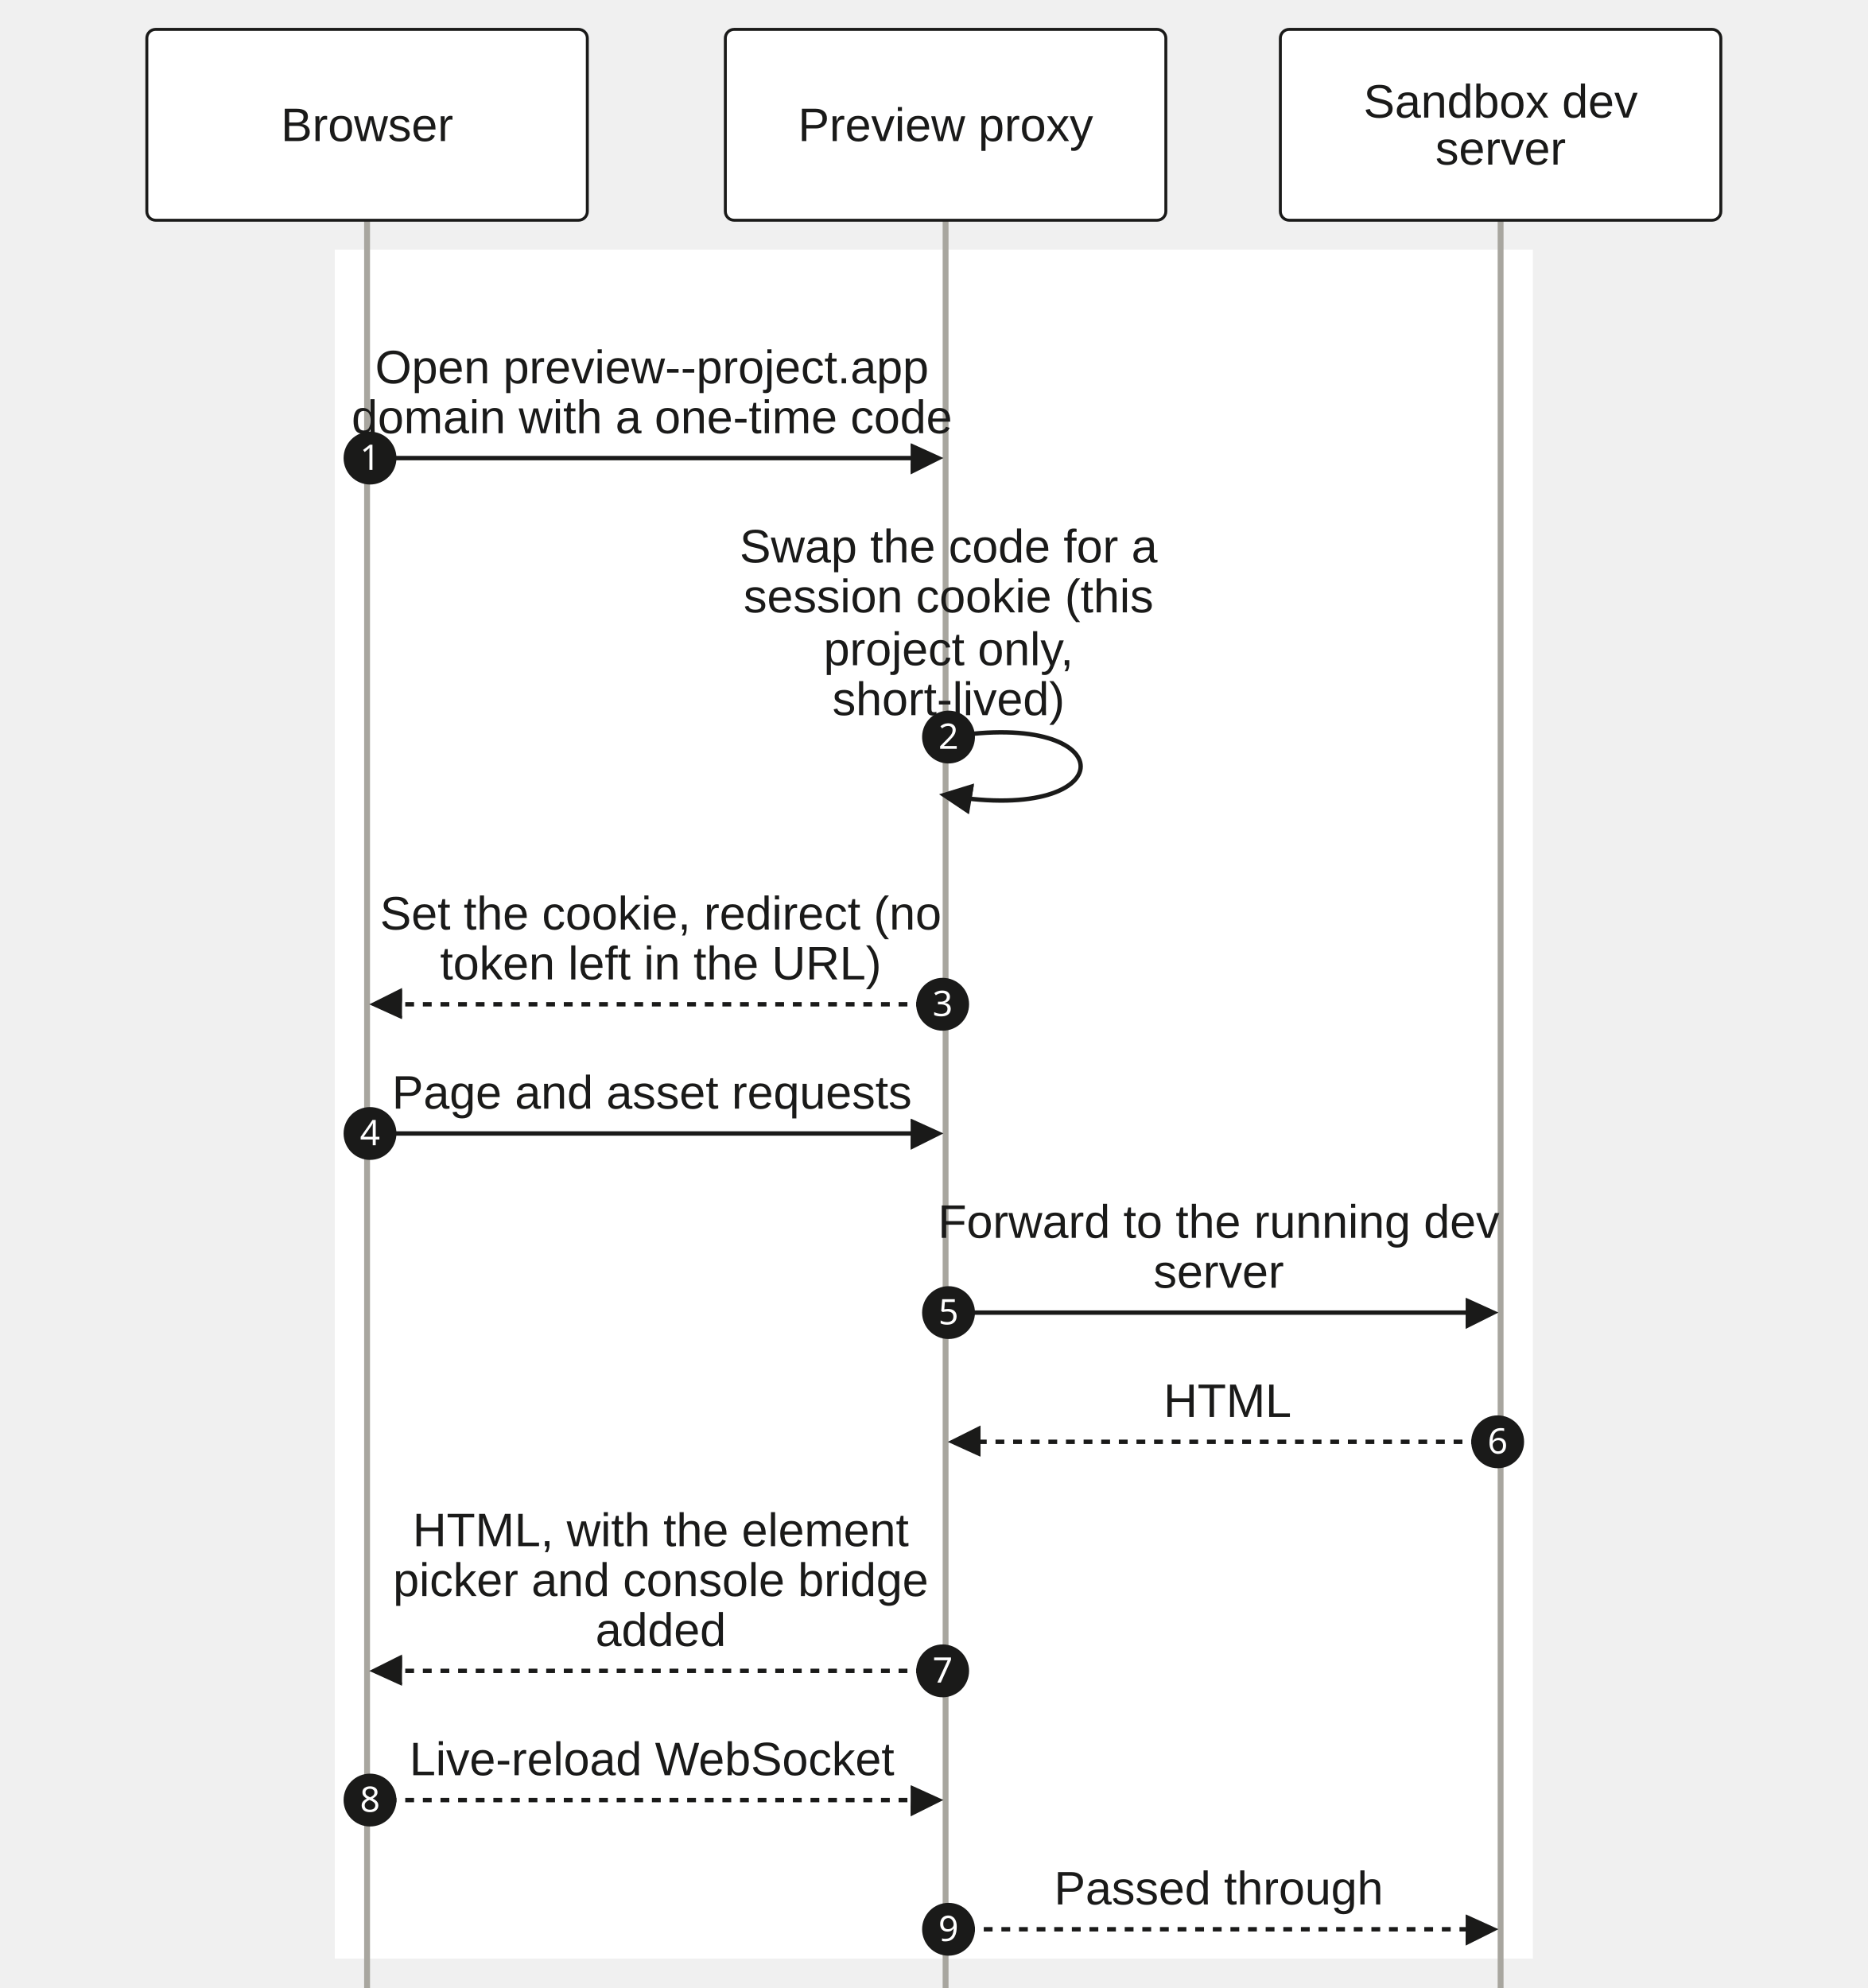
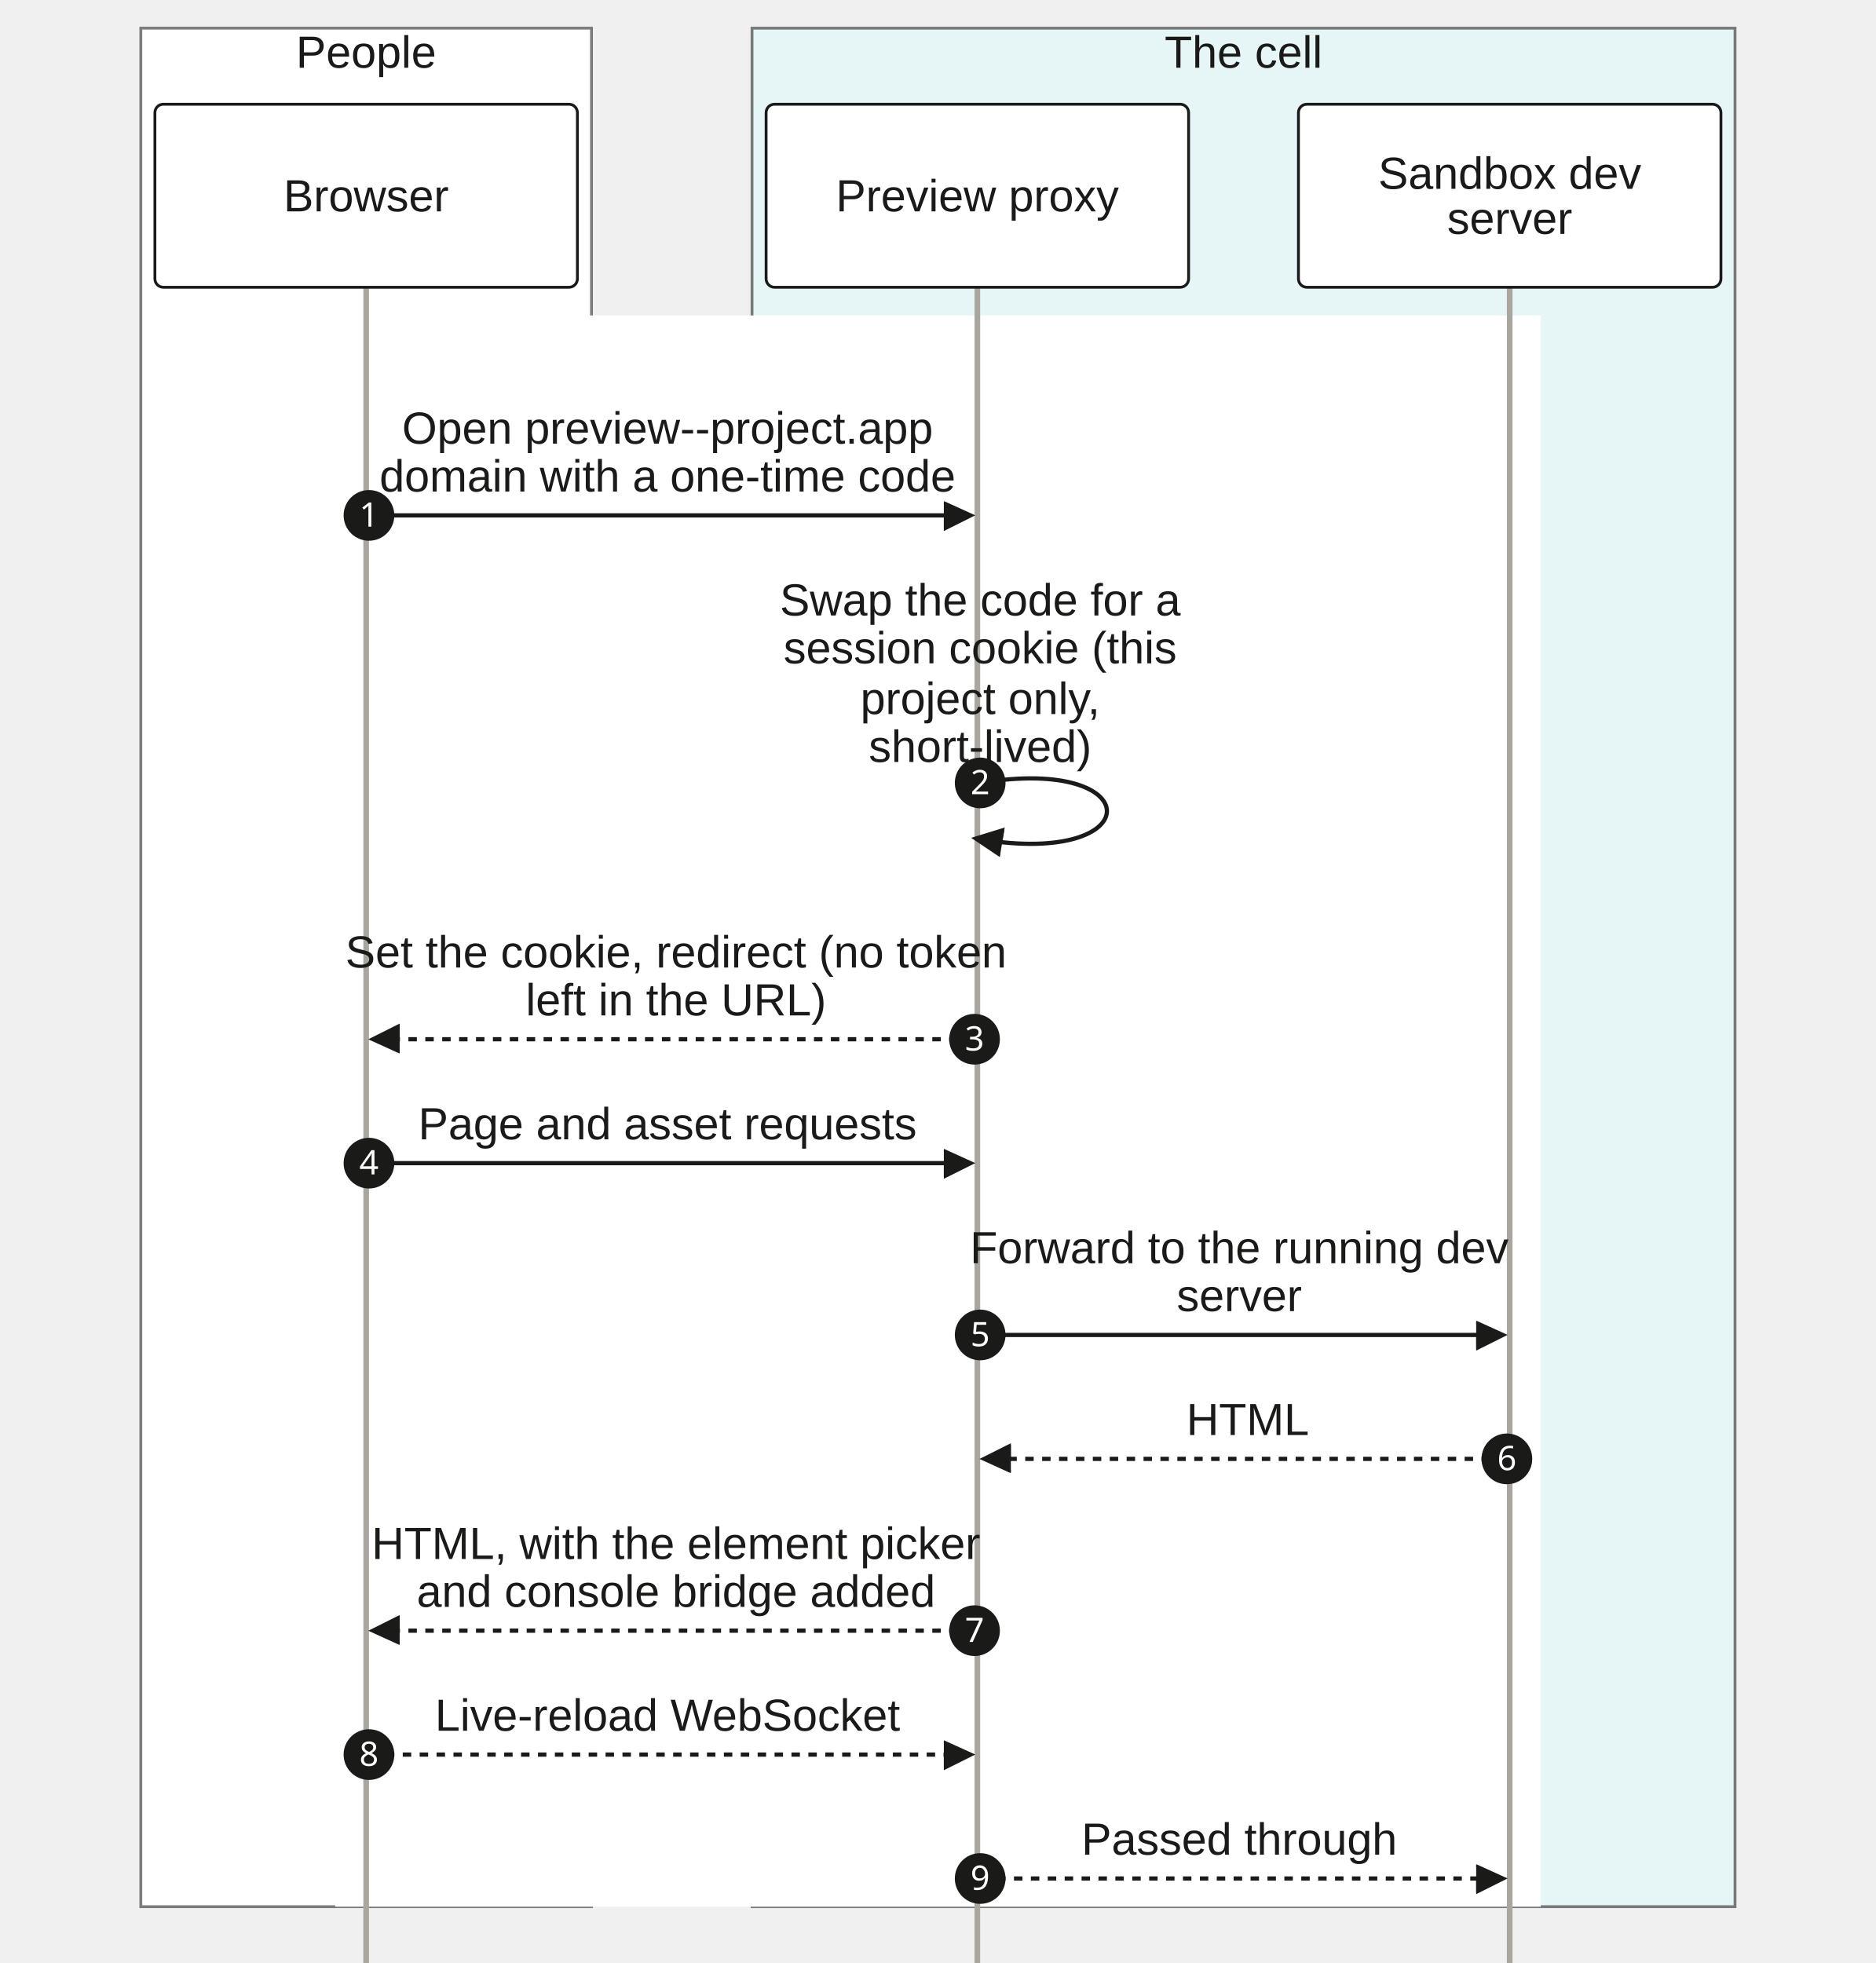
- <svg xmlns="http://www.w3.org/2000/svg" aria-roledescription="sequence" role="graphics-document document" viewBox="-50 -10 636 677" style="max-width: 636px;" width="100%" id="dA4previewpath">
-   <rect class="rect" height="582" width="408" fill="rgb(255, 255, 255)" y="75" x="64" />
+ <svg xmlns="http://www.w3.org/2000/svg" aria-roledescription="sequence" role="graphics-document document" viewBox="-50 -10 666 697" style="max-width: 666px;" width="100%" id="dA4previewpath">
  <g>
-     <line name="SB" stroke="#999" stroke-width="0.5px" class="actor-line 200" y2="2000" x2="461" y1="65" x1="461" id="actor16" />
+     <rect class="rect" height="667" width="349" stroke="rgb(0,0,0, 0.5)" fill="rgb(230, 245, 246)" y="0" x="217" />
+     <text style="text-anchor: middle; font-size: 16px; font-weight: 400;" class="text" alignment-baseline="central" dominant-baseline="central" y="8.5" x="391.5">
+       <tspan dy="0" x="391.5">The cell</tspan>
+     </text>
+   </g>
+   <g>
+     <rect class="rect" height="667" width="160" stroke="rgb(0,0,0, 0.5)" fill="rgb(255, 255, 255)" y="0" x="0" />
+     <text style="text-anchor: middle; font-size: 16px; font-weight: 400;" class="text" alignment-baseline="central" dominant-baseline="central" y="8.5" x="80">
+       <tspan dy="0" x="80">People</tspan>
+     </text>
+   </g>
+   <rect class="rect" height="565" width="428" fill="rgb(255, 255, 255)" y="102" x="69" />
+   <g>
+     <line name="SB" stroke="#999" stroke-width="0.5px" class="actor-line 200" y2="2000" x2="486" y1="92" x1="486" id="actor16" />
    <g id="root-16">
-       <rect class="actor actor-top" ry="3" rx="3" name="SB" height="65" width="150" stroke="#666" fill="#eaeaea" y="0" x="386" />
-       <text style="text-anchor: middle; font-size: 16px; font-weight: 400;" class="actor actor-box" alignment-baseline="central" dominant-baseline="central" y="32.5" x="461">
-         <tspan dy="-8" x="461">Sandbox dev</tspan>
+       <rect class="actor actor-top" ry="3" rx="3" name="SB" height="65" width="150" stroke="#666" fill="#eaeaea" y="27" x="411" />
+       <text style="text-anchor: middle; font-size: 16px; font-weight: 400;" class="actor actor-box" alignment-baseline="central" dominant-baseline="central" y="59.5" x="486">
+         <tspan dy="-8" x="486">Sandbox dev</tspan>
      </text>
-       <text style="text-anchor: middle; font-size: 16px; font-weight: 400;" class="actor actor-box" alignment-baseline="central" dominant-baseline="central" y="32.5" x="461">
-         <tspan dy="8" x="461">server</tspan>
+       <text style="text-anchor: middle; font-size: 16px; font-weight: 400;" class="actor actor-box" alignment-baseline="central" dominant-baseline="central" y="59.5" x="486">
+         <tspan dy="8" x="486">server</tspan>
      </text>
    </g>
  </g>
  <g>
-     <line name="PX" stroke="#999" stroke-width="0.5px" class="actor-line 200" y2="2000" x2="272" y1="65" x1="272" id="actor15" />
+     <line name="PX" stroke="#999" stroke-width="0.5px" class="actor-line 200" y2="2000" x2="297" y1="92" x1="297" id="actor15" />
    <g id="root-15">
-       <rect class="actor actor-top" ry="3" rx="3" name="PX" height="65" width="150" stroke="#666" fill="#eaeaea" y="0" x="197" />
-       <text style="text-anchor: middle; font-size: 16px; font-weight: 400;" class="actor actor-box" alignment-baseline="central" dominant-baseline="central" y="32.5" x="272">
-         <tspan dy="0" x="272">Preview proxy</tspan>
+       <rect class="actor actor-top" ry="3" rx="3" name="PX" height="65" width="150" stroke="#666" fill="#eaeaea" y="27" x="222" />
+       <text style="text-anchor: middle; font-size: 16px; font-weight: 400;" class="actor actor-box" alignment-baseline="central" dominant-baseline="central" y="59.5" x="297">
+         <tspan dy="0" x="297">Preview proxy</tspan>
      </text>
    </g>
  </g>
  <g>
-     <line name="B" stroke="#999" stroke-width="0.5px" class="actor-line 200" y2="2000" x2="75" y1="65" x1="75" id="actor14" />
+     <line name="B" stroke="#999" stroke-width="0.5px" class="actor-line 200" y2="2000" x2="80" y1="92" x1="80" id="actor14" />
    <g id="root-14">
-       <rect class="actor actor-top" ry="3" rx="3" name="B" height="65" width="150" stroke="#666" fill="#eaeaea" y="0" x="0" />
-       <text style="text-anchor: middle; font-size: 16px; font-weight: 400;" class="actor actor-box" alignment-baseline="central" dominant-baseline="central" y="32.5" x="75">
-         <tspan dy="0" x="75">Browser</tspan>
+       <rect class="actor actor-top" ry="3" rx="3" name="B" height="65" width="150" stroke="#666" fill="#eaeaea" y="27" x="5" />
+       <text style="text-anchor: middle; font-size: 16px; font-weight: 400;" class="actor actor-box" alignment-baseline="central" dominant-baseline="central" y="59.5" x="80">
+         <tspan dy="0" x="80">Browser</tspan>
      </text>
    </g>
  </g>
-   <style>#dA4previewpath{font-family:Arial;font-size:15px;fill:#1A1A19;}#dA4previewpath .error-icon{fill:#FFFFFF;}#dA4previewpath .error-text{fill:#000000;stroke:#000000;}#dA4previewpath .edge-thickness-normal{stroke-width:1px;}#dA4previewpath .edge-thickness-thick{stroke-width:3.5px;}#dA4previewpath .edge-pattern-solid{stroke-dasharray:0;}#dA4previewpath .edge-thickness-invisible{stroke-width:0;fill:none;}#dA4previewpath .edge-pattern-dashed{stroke-dasharray:3;}#dA4previewpath .edge-pattern-dotted{stroke-dasharray:2;}#dA4previewpath .marker{fill:#1A1A19;stroke:#1A1A19;}#dA4previewpath .marker.cross{stroke:#1A1A19;}#dA4previewpath svg{font-family:Arial;font-size:15px;}#dA4previewpath p{margin:0;}#dA4previewpath .actor{stroke:#1A1A19;fill:#FFFFFF;}#dA4previewpath text.actor&gt;tspan{fill:#1A1A19;stroke:none;}#dA4previewpath .actor-line{stroke:#A8A69F;}#dA4previewpath .messageLine0{stroke-width:1.5;stroke-dasharray:none;stroke:#1A1A19;}#dA4previewpath .messageLine1{stroke-width:1.5;stroke-dasharray:2,2;stroke:#1A1A19;}#dA4previewpath #arrowhead path{fill:#1A1A19;stroke:#1A1A19;}#dA4previewpath .sequenceNumber{fill:#FFFFFF;}#dA4previewpath #sequencenumber{fill:#1A1A19;}#dA4previewpath #crosshead path{fill:#1A1A19;stroke:#1A1A19;}#dA4previewpath .messageText{fill:#1A1A19;stroke:none;}#dA4previewpath .labelBox{stroke:#1A1A19;fill:#FFFFFF;}#dA4previewpath .labelText,#dA4previewpath .labelText&gt;tspan{fill:#1A1A19;stroke:none;}#dA4previewpath .loopText,#dA4previewpath .loopText&gt;tspan{fill:#1A1A19;stroke:none;}#dA4previewpath .loopLine{stroke-width:2px;stroke-dasharray:2,2;stroke:#1A1A19;fill:#1A1A19;}#dA4previewpath .note{stroke:#D6D4CC;fill:#F5F4F0;}#dA4previewpath .noteText,#dA4previewpath .noteText&gt;tspan{fill:#42413D;stroke:none;}#dA4previewpath .activation0{fill:#F5F4F0;stroke:#1A1A19;}#dA4previewpath .activation1{fill:#F5F4F0;stroke:#1A1A19;}#dA4previewpath .activation2{fill:#F5F4F0;stroke:#1A1A19;}#dA4previewpath .actorPopupMenu{position:absolute;}#dA4previewpath .actorPopupMenuPanel{position:absolute;fill:#FFFFFF;box-shadow:0px 8px 16px 0px rgba(0,0,0,0.2);filter:drop-shadow(3px 5px 2px rgb(0 0 0 / 0.4));}#dA4previewpath .actor-man line{stroke:#1A1A19;fill:#FFFFFF;}#dA4previewpath .actor-man circle,#dA4previewpath line{stroke:#1A1A19;fill:#FFFFFF;stroke-width:2px;}#dA4previewpath :root{--mermaid-font-family:"trebuchet ms",verdana,arial,sans-serif;}</style>
+   <style>#dA4previewpath{font-family:Arial;font-size:15px;fill:#1A1A19;}#dA4previewpath .error-icon{fill:#FFFFFF;}#dA4previewpath .error-text{fill:#000000;stroke:#000000;}#dA4previewpath .edge-thickness-normal{stroke-width:1px;}#dA4previewpath .edge-thickness-thick{stroke-width:3.5px;}#dA4previewpath .edge-pattern-solid{stroke-dasharray:0;}#dA4previewpath .edge-thickness-invisible{stroke-width:0;fill:none;}#dA4previewpath .edge-pattern-dashed{stroke-dasharray:3;}#dA4previewpath .edge-pattern-dotted{stroke-dasharray:2;}#dA4previewpath .marker{fill:#1A1A19;stroke:#1A1A19;}#dA4previewpath .marker.cross{stroke:#1A1A19;}#dA4previewpath svg{font-family:Arial;font-size:15px;}#dA4previewpath p{margin:0;}#dA4previewpath .actor{stroke:#1A1A19;fill:#FFFFFF;}#dA4previewpath text.actor&gt;tspan{fill:#1A1A19;stroke:none;}#dA4previewpath .actor-line{stroke:#A8A69F;}#dA4previewpath .messageLine0{stroke-width:1.5;stroke-dasharray:none;stroke:#1A1A19;}#dA4previewpath .messageLine1{stroke-width:1.5;stroke-dasharray:2,2;stroke:#1A1A19;}#dA4previewpath #arrowhead path{fill:#1A1A19;stroke:#1A1A19;}#dA4previewpath .sequenceNumber{fill:#FFFFFF;}#dA4previewpath #sequencenumber{fill:#1A1A19;}#dA4previewpath #crosshead path{fill:#1A1A19;stroke:#1A1A19;}#dA4previewpath .messageText{fill:#1A1A19;stroke:none;}#dA4previewpath .labelBox{stroke:#1A1A19;fill:#FFFFFF;}#dA4previewpath .labelText,#dA4previewpath .labelText&gt;tspan{fill:#1A1A19;stroke:none;}#dA4previewpath .loopText,#dA4previewpath .loopText&gt;tspan{fill:#1A1A19;stroke:none;}#dA4previewpath .loopLine{stroke-width:2px;stroke-dasharray:2,2;stroke:#1A1A19;fill:#1A1A19;}#dA4previewpath .note{stroke:#D6D4CC;fill:#FFFFFF;}#dA4previewpath .noteText,#dA4previewpath .noteText&gt;tspan{fill:#1A1A19;stroke:none;}#dA4previewpath .activation0{fill:#F5F4F0;stroke:#1A1A19;}#dA4previewpath .activation1{fill:#F5F4F0;stroke:#1A1A19;}#dA4previewpath .activation2{fill:#F5F4F0;stroke:#1A1A19;}#dA4previewpath .actorPopupMenu{position:absolute;}#dA4previewpath .actorPopupMenuPanel{position:absolute;fill:#FFFFFF;box-shadow:0px 8px 16px 0px rgba(0,0,0,0.2);filter:drop-shadow(3px 5px 2px rgb(0 0 0 / 0.4));}#dA4previewpath .actor-man line{stroke:#1A1A19;fill:#FFFFFF;}#dA4previewpath .actor-man circle,#dA4previewpath line{stroke:#1A1A19;fill:#FFFFFF;stroke-width:2px;}#dA4previewpath :root{--mermaid-font-family:"trebuchet ms",verdana,arial,sans-serif;}</style>
  <g />
  <defs>
    <symbol height="24" width="24" id="computer">
      <path d="M2 2v13h20v-13h-20zm18 11h-16v-9h16v9zm-10.228 6l.466-1h3.524l.467 1h-4.457zm14.228 3h-24l2-6h2.104l-1.33 4h18.45l-1.297-4h2.073l2 6zm-5-10h-14v-7h14v7z" transform="scale(.5)" />
    </symbol>
  </defs>
  <defs>
    <symbol clip-rule="evenodd" fill-rule="evenodd" id="database">
      <path d="M12.258.001l.256.004.255.005.253.008.251.01.249.012.247.015.246.016.242.019.241.02.239.023.236.024.233.027.231.028.229.031.225.032.223.034.22.036.217.038.214.04.211.041.208.043.205.045.201.046.198.048.194.05.191.051.187.053.183.054.18.056.175.057.172.059.168.06.163.061.16.063.155.064.15.066.074.033.073.033.071.034.07.034.069.035.068.035.067.035.066.035.064.036.064.036.062.036.06.036.06.037.058.037.058.037.055.038.055.038.053.038.052.038.051.039.05.039.048.039.047.039.045.04.044.04.043.04.041.04.04.041.039.041.037.041.036.041.034.041.033.042.032.042.03.042.029.042.027.042.026.043.024.043.023.043.021.043.02.043.018.044.017.043.015.044.013.044.012.044.011.045.009.044.007.045.006.045.004.045.002.045.001.045v17l-.001.045-.002.045-.004.045-.006.045-.007.045-.009.044-.011.045-.012.044-.013.044-.015.044-.017.043-.018.044-.02.043-.021.043-.023.043-.024.043-.026.043-.027.042-.029.042-.03.042-.032.042-.033.042-.034.041-.036.041-.037.041-.039.041-.04.041-.041.04-.043.04-.044.04-.045.04-.047.039-.048.039-.05.039-.051.039-.052.038-.053.038-.055.038-.055.038-.058.037-.058.037-.06.037-.06.036-.062.036-.064.036-.064.036-.066.035-.067.035-.068.035-.069.035-.07.034-.071.034-.073.033-.074.033-.15.066-.155.064-.16.063-.163.061-.168.06-.172.059-.175.057-.18.056-.183.054-.187.053-.191.051-.194.05-.198.048-.201.046-.205.045-.208.043-.211.041-.214.04-.217.038-.22.036-.223.034-.225.032-.229.031-.231.028-.233.027-.236.024-.239.023-.241.02-.242.019-.246.016-.247.015-.249.012-.251.01-.253.008-.255.005-.256.004-.258.001-.258-.001-.256-.004-.255-.005-.253-.008-.251-.01-.249-.012-.247-.015-.245-.016-.243-.019-.241-.02-.238-.023-.236-.024-.234-.027-.231-.028-.228-.031-.226-.032-.223-.034-.22-.036-.217-.038-.214-.04-.211-.041-.208-.043-.204-.045-.201-.046-.198-.048-.195-.05-.19-.051-.187-.053-.184-.054-.179-.056-.176-.057-.172-.059-.167-.06-.164-.061-.159-.063-.155-.064-.151-.066-.074-.033-.072-.033-.072-.034-.07-.034-.069-.035-.068-.035-.067-.035-.066-.035-.064-.036-.063-.036-.062-.036-.061-.036-.06-.037-.058-.037-.057-.037-.056-.038-.055-.038-.053-.038-.052-.038-.051-.039-.049-.039-.049-.039-.046-.039-.046-.04-.044-.04-.043-.04-.041-.04-.04-.041-.039-.041-.037-.041-.036-.041-.034-.041-.033-.042-.032-.042-.03-.042-.029-.042-.027-.042-.026-.043-.024-.043-.023-.043-.021-.043-.02-.043-.018-.044-.017-.043-.015-.044-.013-.044-.012-.044-.011-.045-.009-.044-.007-.045-.006-.045-.004-.045-.002-.045-.001-.045v-17l.001-.045.002-.045.004-.045.006-.045.007-.045.009-.044.011-.045.012-.044.013-.044.015-.044.017-.043.018-.044.02-.043.021-.043.023-.043.024-.043.026-.043.027-.042.029-.042.03-.042.032-.042.033-.042.034-.041.036-.041.037-.041.039-.041.04-.041.041-.04.043-.04.044-.04.046-.04.046-.039.049-.039.049-.039.051-.039.052-.038.053-.038.055-.038.056-.038.057-.037.058-.037.06-.037.061-.036.062-.036.063-.036.064-.036.066-.035.067-.035.068-.035.069-.035.07-.034.072-.034.072-.033.074-.033.151-.066.155-.064.159-.063.164-.061.167-.06.172-.059.176-.057.179-.056.184-.054.187-.053.19-.051.195-.05.198-.048.201-.046.204-.045.208-.043.211-.041.214-.04.217-.038.22-.036.223-.034.226-.032.228-.031.231-.028.234-.027.236-.024.238-.023.241-.02.243-.019.245-.016.247-.015.249-.012.251-.01.253-.008.255-.005.256-.004.258-.001.258.001zm-9.258 20.499v.01l.001.021.003.021.004.022.005.021.006.022.007.022.009.023.01.022.011.023.012.023.013.023.015.023.016.024.017.023.018.024.019.024.021.024.022.025.023.024.024.025.052.049.056.05.061.051.066.051.07.051.075.051.079.052.084.052.088.052.092.052.097.052.102.051.105.052.11.052.114.051.119.051.123.051.127.05.131.05.135.05.139.048.144.049.147.047.152.047.155.047.16.045.163.045.167.043.171.043.176.041.178.041.183.039.187.039.19.037.194.035.197.035.202.033.204.031.209.03.212.029.216.027.219.025.222.024.226.021.23.02.233.018.236.016.24.015.243.012.246.01.249.008.253.005.256.004.259.001.26-.001.257-.004.254-.005.25-.008.247-.011.244-.012.241-.014.237-.016.233-.018.231-.021.226-.021.224-.024.22-.026.216-.027.212-.028.21-.031.205-.031.202-.034.198-.034.194-.036.191-.037.187-.039.183-.04.179-.04.175-.042.172-.043.168-.044.163-.045.16-.046.155-.046.152-.047.148-.048.143-.049.139-.049.136-.05.131-.05.126-.05.123-.051.118-.052.114-.051.11-.052.106-.052.101-.052.096-.052.092-.052.088-.053.083-.051.079-.052.074-.052.07-.051.065-.051.06-.051.056-.05.051-.05.023-.024.023-.025.021-.024.02-.024.019-.024.018-.024.017-.024.015-.023.014-.024.013-.023.012-.023.01-.023.01-.022.008-.022.006-.022.006-.022.004-.022.004-.021.001-.021.001-.021v-4.127l-.077.055-.08.053-.083.054-.085.053-.087.052-.09.052-.093.051-.095.05-.097.05-.1.049-.102.049-.105.048-.106.047-.109.047-.111.046-.114.045-.115.045-.118.044-.12.043-.122.042-.124.042-.126.041-.128.04-.13.04-.132.038-.134.038-.135.037-.138.037-.139.035-.142.035-.143.034-.144.033-.147.032-.148.031-.15.03-.151.03-.153.029-.154.027-.156.027-.158.026-.159.025-.161.024-.162.023-.163.022-.165.021-.166.02-.167.019-.169.018-.169.017-.171.016-.173.015-.173.014-.175.013-.175.012-.177.011-.178.01-.179.008-.179.008-.181.006-.182.005-.182.004-.184.003-.184.002h-.37l-.184-.002-.184-.003-.182-.004-.182-.005-.181-.006-.179-.008-.179-.008-.178-.01-.176-.011-.176-.012-.175-.013-.173-.014-.172-.015-.171-.016-.17-.017-.169-.018-.167-.019-.166-.02-.165-.021-.163-.022-.162-.023-.161-.024-.159-.025-.157-.026-.156-.027-.155-.027-.153-.029-.151-.03-.15-.03-.148-.031-.146-.032-.145-.033-.143-.034-.141-.035-.14-.035-.137-.037-.136-.037-.134-.038-.132-.038-.13-.04-.128-.04-.126-.041-.124-.042-.122-.042-.12-.044-.117-.043-.116-.045-.113-.045-.112-.046-.109-.047-.106-.047-.105-.048-.102-.049-.1-.049-.097-.05-.095-.05-.093-.052-.09-.051-.087-.052-.085-.053-.083-.054-.08-.054-.077-.054v4.127zm0-5.654v.011l.001.021.003.021.004.021.005.022.006.022.007.022.009.022.01.022.011.023.012.023.013.023.015.024.016.023.017.024.018.024.019.024.021.024.022.024.023.025.024.024.052.05.056.05.061.05.066.051.07.051.075.052.079.051.084.052.088.052.092.052.097.052.102.052.105.052.11.051.114.051.119.052.123.05.127.051.131.05.135.049.139.049.144.048.147.048.152.047.155.046.16.045.163.045.167.044.171.042.176.042.178.04.183.04.187.038.19.037.194.036.197.034.202.033.204.032.209.03.212.028.216.027.219.025.222.024.226.022.23.02.233.018.236.016.24.014.243.012.246.01.249.008.253.006.256.003.259.001.26-.001.257-.003.254-.006.25-.008.247-.01.244-.012.241-.015.237-.016.233-.018.231-.02.226-.022.224-.024.22-.025.216-.027.212-.029.21-.03.205-.032.202-.033.198-.035.194-.036.191-.037.187-.039.183-.039.179-.041.175-.042.172-.043.168-.044.163-.045.16-.045.155-.047.152-.047.148-.048.143-.048.139-.05.136-.049.131-.05.126-.051.123-.051.118-.051.114-.052.11-.052.106-.052.101-.052.096-.052.092-.052.088-.052.083-.052.079-.052.074-.051.07-.052.065-.051.06-.05.056-.051.051-.049.023-.025.023-.024.021-.025.02-.024.019-.024.018-.024.017-.024.015-.023.014-.023.013-.024.012-.022.01-.023.01-.023.008-.022.006-.022.006-.022.004-.021.004-.022.001-.021.001-.021v-4.139l-.077.054-.08.054-.083.054-.085.052-.087.053-.09.051-.093.051-.095.051-.097.05-.1.049-.102.049-.105.048-.106.047-.109.047-.111.046-.114.045-.115.044-.118.044-.12.044-.122.042-.124.042-.126.041-.128.04-.13.039-.132.039-.134.038-.135.037-.138.036-.139.036-.142.035-.143.033-.144.033-.147.033-.148.031-.15.03-.151.03-.153.028-.154.028-.156.027-.158.026-.159.025-.161.024-.162.023-.163.022-.165.021-.166.02-.167.019-.169.018-.169.017-.171.016-.173.015-.173.014-.175.013-.175.012-.177.011-.178.009-.179.009-.179.007-.181.007-.182.005-.182.004-.184.003-.184.002h-.37l-.184-.002-.184-.003-.182-.004-.182-.005-.181-.007-.179-.007-.179-.009-.178-.009-.176-.011-.176-.012-.175-.013-.173-.014-.172-.015-.171-.016-.17-.017-.169-.018-.167-.019-.166-.02-.165-.021-.163-.022-.162-.023-.161-.024-.159-.025-.157-.026-.156-.027-.155-.028-.153-.028-.151-.03-.15-.03-.148-.031-.146-.033-.145-.033-.143-.033-.141-.035-.14-.036-.137-.036-.136-.037-.134-.038-.132-.039-.13-.039-.128-.04-.126-.041-.124-.042-.122-.043-.12-.043-.117-.044-.116-.044-.113-.046-.112-.046-.109-.046-.106-.047-.105-.048-.102-.049-.1-.049-.097-.05-.095-.051-.093-.051-.09-.051-.087-.053-.085-.052-.083-.054-.08-.054-.077-.054v4.139zm0-5.666v.011l.001.02.003.022.004.021.005.022.006.021.007.022.009.023.01.022.011.023.012.023.013.023.015.023.016.024.017.024.018.023.019.024.021.025.022.024.023.024.024.025.052.05.056.05.061.05.066.051.07.051.075.052.079.051.084.052.088.052.092.052.097.052.102.052.105.051.11.052.114.051.119.051.123.051.127.05.131.05.135.05.139.049.144.048.147.048.152.047.155.046.16.045.163.045.167.043.171.043.176.042.178.04.183.04.187.038.19.037.194.036.197.034.202.033.204.032.209.03.212.028.216.027.219.025.222.024.226.021.23.02.233.018.236.017.24.014.243.012.246.01.249.008.253.006.256.003.259.001.26-.001.257-.003.254-.006.25-.008.247-.01.244-.013.241-.014.237-.016.233-.018.231-.02.226-.022.224-.024.22-.025.216-.027.212-.029.21-.03.205-.032.202-.033.198-.035.194-.036.191-.037.187-.039.183-.039.179-.041.175-.042.172-.043.168-.044.163-.045.16-.045.155-.047.152-.047.148-.048.143-.049.139-.049.136-.049.131-.051.126-.05.123-.051.118-.052.114-.051.11-.052.106-.052.101-.052.096-.052.092-.052.088-.052.083-.052.079-.052.074-.052.07-.051.065-.051.06-.051.056-.05.051-.049.023-.025.023-.025.021-.024.02-.024.019-.024.018-.024.017-.024.015-.023.014-.024.013-.023.012-.023.01-.022.01-.023.008-.022.006-.022.006-.022.004-.022.004-.021.001-.021.001-.021v-4.153l-.077.054-.08.054-.083.053-.085.053-.087.053-.09.051-.093.051-.095.051-.097.05-.1.049-.102.048-.105.048-.106.048-.109.046-.111.046-.114.046-.115.044-.118.044-.12.043-.122.043-.124.042-.126.041-.128.04-.13.039-.132.039-.134.038-.135.037-.138.036-.139.036-.142.034-.143.034-.144.033-.147.032-.148.032-.15.03-.151.03-.153.028-.154.028-.156.027-.158.026-.159.024-.161.024-.162.023-.163.023-.165.021-.166.02-.167.019-.169.018-.169.017-.171.016-.173.015-.173.014-.175.013-.175.012-.177.01-.178.01-.179.009-.179.007-.181.006-.182.006-.182.004-.184.003-.184.001-.185.001-.185-.001-.184-.001-.184-.003-.182-.004-.182-.006-.181-.006-.179-.007-.179-.009-.178-.01-.176-.01-.176-.012-.175-.013-.173-.014-.172-.015-.171-.016-.17-.017-.169-.018-.167-.019-.166-.02-.165-.021-.163-.023-.162-.023-.161-.024-.159-.024-.157-.026-.156-.027-.155-.028-.153-.028-.151-.03-.15-.03-.148-.032-.146-.032-.145-.033-.143-.034-.141-.034-.14-.036-.137-.036-.136-.037-.134-.038-.132-.039-.13-.039-.128-.041-.126-.041-.124-.041-.122-.043-.12-.043-.117-.044-.116-.044-.113-.046-.112-.046-.109-.046-.106-.048-.105-.048-.102-.048-.1-.05-.097-.049-.095-.051-.093-.051-.09-.052-.087-.052-.085-.053-.083-.053-.08-.054-.077-.054v4.153zm8.74-8.179l-.257.004-.254.005-.25.008-.247.011-.244.012-.241.014-.237.016-.233.018-.231.021-.226.022-.224.023-.22.026-.216.027-.212.028-.21.031-.205.032-.202.033-.198.034-.194.036-.191.038-.187.038-.183.04-.179.041-.175.042-.172.043-.168.043-.163.045-.16.046-.155.046-.152.048-.148.048-.143.048-.139.049-.136.05-.131.05-.126.051-.123.051-.118.051-.114.052-.11.052-.106.052-.101.052-.096.052-.092.052-.088.052-.083.052-.079.052-.074.051-.07.052-.065.051-.06.05-.056.05-.051.05-.023.025-.023.024-.021.024-.02.025-.019.024-.018.024-.017.023-.015.024-.014.023-.013.023-.012.023-.01.023-.01.022-.008.022-.006.023-.006.021-.004.022-.004.021-.001.021-.001.021.001.021.001.021.004.021.004.022.006.021.006.023.008.022.01.022.01.023.012.023.013.023.014.023.015.024.017.023.018.024.019.024.02.025.021.024.023.024.023.025.051.05.056.05.06.05.065.051.07.052.074.051.079.052.083.052.088.052.092.052.096.052.101.052.106.052.11.052.114.052.118.051.123.051.126.051.131.05.136.05.139.049.143.048.148.048.152.048.155.046.16.046.163.045.168.043.172.043.175.042.179.041.183.04.187.038.191.038.194.036.198.034.202.033.205.032.21.031.212.028.216.027.22.026.224.023.226.022.231.021.233.018.237.016.241.014.244.012.247.011.25.008.254.005.257.004.26.001.26-.001.257-.004.254-.005.25-.008.247-.011.244-.012.241-.014.237-.016.233-.018.231-.021.226-.022.224-.023.22-.026.216-.027.212-.028.21-.031.205-.032.202-.033.198-.034.194-.036.191-.038.187-.038.183-.04.179-.041.175-.042.172-.043.168-.043.163-.045.16-.046.155-.046.152-.048.148-.048.143-.048.139-.049.136-.05.131-.05.126-.051.123-.051.118-.051.114-.052.11-.052.106-.052.101-.052.096-.052.092-.052.088-.052.083-.052.079-.052.074-.051.07-.052.065-.051.06-.05.056-.05.051-.05.023-.025.023-.024.021-.024.02-.025.019-.024.018-.024.017-.023.015-.024.014-.023.013-.023.012-.023.01-.023.01-.022.008-.022.006-.023.006-.021.004-.022.004-.021.001-.021.001-.021-.001-.021-.001-.021-.004-.021-.004-.022-.006-.021-.006-.023-.008-.022-.01-.022-.01-.023-.012-.023-.013-.023-.014-.023-.015-.024-.017-.023-.018-.024-.019-.024-.02-.025-.021-.024-.023-.024-.023-.025-.051-.05-.056-.05-.06-.05-.065-.051-.07-.052-.074-.051-.079-.052-.083-.052-.088-.052-.092-.052-.096-.052-.101-.052-.106-.052-.11-.052-.114-.052-.118-.051-.123-.051-.126-.051-.131-.05-.136-.05-.139-.049-.143-.048-.148-.048-.152-.048-.155-.046-.16-.046-.163-.045-.168-.043-.172-.043-.175-.042-.179-.041-.183-.04-.187-.038-.191-.038-.194-.036-.198-.034-.202-.033-.205-.032-.21-.031-.212-.028-.216-.027-.22-.026-.224-.023-.226-.022-.231-.021-.233-.018-.237-.016-.241-.014-.244-.012-.247-.011-.25-.008-.254-.005-.257-.004-.26-.001-.26.001z" transform="scale(.5)" />
    </symbol>
  </defs>
  <defs>
    <symbol height="24" width="24" id="clock">
      <path d="M12 2c5.514 0 10 4.486 10 10s-4.486 10-10 10-10-4.486-10-10 4.486-10 10-10zm0-2c-6.627 0-12 5.373-12 12s5.373 12 12 12 12-5.373 12-12-5.373-12-12-12zm5.848 12.459c.202.038.202.333.001.372-1.907.361-6.045 1.111-6.547 1.111-.719 0-1.301-.582-1.301-1.301 0-.512.77-5.447 1.125-7.445.034-.192.312-.181.343.014l.985 6.238 5.394 1.011z" transform="scale(.5)" />
    </symbol>
  </defs>
  <defs>
    <marker orient="auto-start-reverse" markerHeight="12" markerWidth="12" markerUnits="userSpaceOnUse" refY="5" refX="7.9" id="arrowhead">
      <path d="M -1 0 L 10 5 L 0 10 z" />
    </marker>
  </defs>
  <defs>
    <marker refY="4.5" refX="4" orient="auto" markerHeight="8" markerWidth="15" id="crosshead">
      <path style="stroke-dasharray: 0, 0;" d="M 1,2 L 6,7 M 6,2 L 1,7" stroke-width="1pt" stroke="#000000" fill="none" />
    </marker>
  </defs>
  <defs>
    <marker orient="auto" markerHeight="28" markerWidth="20" refY="7" refX="15.5" id="filled-head">
      <path d="M 18,7 L9,13 L14,7 L9,1 Z" />
    </marker>
  </defs>
  <defs>
    <marker orient="auto" markerHeight="40" markerWidth="60" refY="15" refX="15" id="sequencenumber">
      <circle r="6" cy="15" cx="15" />
    </marker>
  </defs>
-   <text style="font-size: 16px; font-weight: 400;" dy="1em" class="messageText" alignment-baseline="middle" dominant-baseline="middle" text-anchor="middle" y="100" x="172">Open preview--project.app</text>
-   <text style="font-size: 16px; font-weight: 400;" dy="1em" class="messageText" alignment-baseline="middle" dominant-baseline="middle" text-anchor="middle" y="117" x="172">domain with a one-time code</text>
-   <line style="fill: none;" marker-start="url(#sequencenumber)" marker-end="url(#arrowhead)" stroke="none" stroke-width="2" class="messageLine0" y2="146" x2="268" y1="146" x1="76" />
-   <text class="sequenceNumber" text-anchor="middle" font-size="12px" font-family="sans-serif" y="150" x="76">1</text>
-   <text style="font-size: 16px; font-weight: 400;" dy="1em" class="messageText" alignment-baseline="middle" dominant-baseline="middle" text-anchor="middle" y="161" x="273">Swap the code for a</text>
-   <text style="font-size: 16px; font-weight: 400;" dy="1em" class="messageText" alignment-baseline="middle" dominant-baseline="middle" text-anchor="middle" y="178" x="273">session cookie (this</text>
-   <text style="font-size: 16px; font-weight: 400;" dy="1em" class="messageText" alignment-baseline="middle" dominant-baseline="middle" text-anchor="middle" y="196" x="273">project only,</text>
-   <text style="font-size: 16px; font-weight: 400;" dy="1em" class="messageText" alignment-baseline="middle" dominant-baseline="middle" text-anchor="middle" y="213" x="273">short-lived)</text>
-   <path style="fill: none;" marker-start="url(#sequencenumber)" marker-end="url(#arrowhead)" stroke="none" stroke-width="2" class="messageLine0" d="M 273,241 C 333,231 333,271 273,261" />
-   <text class="sequenceNumber" text-anchor="middle" font-size="12px" font-family="sans-serif" y="245" x="273">2</text>
-   <text style="font-size: 16px; font-weight: 400;" dy="1em" class="messageText" alignment-baseline="middle" dominant-baseline="middle" text-anchor="middle" y="286" x="175">Set the cookie, redirect (no</text>
-   <text style="font-size: 16px; font-weight: 400;" dy="1em" class="messageText" alignment-baseline="middle" dominant-baseline="middle" text-anchor="middle" y="303" x="175">token left in the URL)</text>
-   <line style="stroke-dasharray: 3, 3; fill: none;" marker-start="url(#sequencenumber)" marker-end="url(#arrowhead)" stroke="none" stroke-width="2" class="messageLine1" y2="332" x2="79" y1="332" x1="271" />
-   <text class="sequenceNumber" text-anchor="middle" font-size="12px" font-family="sans-serif" y="336" x="271">3</text>
-   <text style="font-size: 16px; font-weight: 400;" dy="1em" class="messageText" alignment-baseline="middle" dominant-baseline="middle" text-anchor="middle" y="347" x="172">Page and asset requests</text>
-   <line style="fill: none;" marker-start="url(#sequencenumber)" marker-end="url(#arrowhead)" stroke="none" stroke-width="2" class="messageLine0" y2="376" x2="268" y1="376" x1="76" />
-   <text class="sequenceNumber" text-anchor="middle" font-size="12px" font-family="sans-serif" y="380" x="76">4</text>
-   <text style="font-size: 16px; font-weight: 400;" dy="1em" class="messageText" alignment-baseline="middle" dominant-baseline="middle" text-anchor="middle" y="391" x="365">Forward to the running dev</text>
-   <text style="font-size: 16px; font-weight: 400;" dy="1em" class="messageText" alignment-baseline="middle" dominant-baseline="middle" text-anchor="middle" y="408" x="365">server</text>
-   <line style="fill: none;" marker-start="url(#sequencenumber)" marker-end="url(#arrowhead)" stroke="none" stroke-width="2" class="messageLine0" y2="437" x2="457" y1="437" x1="273" />
-   <text class="sequenceNumber" text-anchor="middle" font-size="12px" font-family="sans-serif" y="441" x="273">5</text>
-   <text style="font-size: 16px; font-weight: 400;" dy="1em" class="messageText" alignment-baseline="middle" dominant-baseline="middle" text-anchor="middle" y="452" x="368">HTML</text>
-   <line style="stroke-dasharray: 3, 3; fill: none;" marker-start="url(#sequencenumber)" marker-end="url(#arrowhead)" stroke="none" stroke-width="2" class="messageLine1" y2="481" x2="276" y1="481" x1="460" />
-   <text class="sequenceNumber" text-anchor="middle" font-size="12px" font-family="sans-serif" y="485" x="460">6</text>
-   <text style="font-size: 16px; font-weight: 400;" dy="1em" class="messageText" alignment-baseline="middle" dominant-baseline="middle" text-anchor="middle" y="496" x="175">HTML, with the element</text>
-   <text style="font-size: 16px; font-weight: 400;" dy="1em" class="messageText" alignment-baseline="middle" dominant-baseline="middle" text-anchor="middle" y="513" x="175">picker and console bridge</text>
-   <text style="font-size: 16px; font-weight: 400;" dy="1em" class="messageText" alignment-baseline="middle" dominant-baseline="middle" text-anchor="middle" y="530" x="175">added</text>
-   <line style="stroke-dasharray: 3, 3; fill: none;" marker-start="url(#sequencenumber)" marker-end="url(#arrowhead)" stroke="none" stroke-width="2" class="messageLine1" y2="559" x2="79" y1="559" x1="271" />
-   <text class="sequenceNumber" text-anchor="middle" font-size="12px" font-family="sans-serif" y="563" x="271">7</text>
-   <text style="font-size: 16px; font-weight: 400;" dy="1em" class="messageText" alignment-baseline="middle" dominant-baseline="middle" text-anchor="middle" y="574" x="172">Live-reload WebSocket</text>
-   <line style="stroke-dasharray: 3, 3; fill: none;" marker-start="url(#sequencenumber)" marker-end="url(#arrowhead)" stroke="none" stroke-width="2" class="messageLine1" y2="603" x2="268" y1="603" x1="76" />
-   <text class="sequenceNumber" text-anchor="middle" font-size="12px" font-family="sans-serif" y="607" x="76">8</text>
-   <text style="font-size: 16px; font-weight: 400;" dy="1em" class="messageText" alignment-baseline="middle" dominant-baseline="middle" text-anchor="middle" y="618" x="365">Passed through</text>
-   <line style="stroke-dasharray: 3, 3; fill: none;" marker-start="url(#sequencenumber)" marker-end="url(#arrowhead)" stroke="none" stroke-width="2" class="messageLine1" y2="647" x2="457" y1="647" x1="273" />
-   <text class="sequenceNumber" text-anchor="middle" font-size="12px" font-family="sans-serif" y="651" x="273">9</text>
+   <text style="font-size: 16px; font-weight: 400;" dy="1em" class="messageText" alignment-baseline="middle" dominant-baseline="middle" text-anchor="middle" y="127" x="187">Open preview--project.app</text>
+   <text style="font-size: 16px; font-weight: 400;" dy="1em" class="messageText" alignment-baseline="middle" dominant-baseline="middle" text-anchor="middle" y="144" x="187">domain with a one-time code</text>
+   <line style="fill: none;" marker-start="url(#sequencenumber)" marker-end="url(#arrowhead)" stroke="none" stroke-width="2" class="messageLine0" y2="173" x2="293" y1="173" x1="81" />
+   <text class="sequenceNumber" text-anchor="middle" font-size="12px" font-family="sans-serif" y="177" x="81">1</text>
+   <text style="font-size: 16px; font-weight: 400;" dy="1em" class="messageText" alignment-baseline="middle" dominant-baseline="middle" text-anchor="middle" y="188" x="298">Swap the code for a</text>
+   <text style="font-size: 16px; font-weight: 400;" dy="1em" class="messageText" alignment-baseline="middle" dominant-baseline="middle" text-anchor="middle" y="205" x="298">session cookie (this</text>
+   <text style="font-size: 16px; font-weight: 400;" dy="1em" class="messageText" alignment-baseline="middle" dominant-baseline="middle" text-anchor="middle" y="223" x="298">project only,</text>
+   <text style="font-size: 16px; font-weight: 400;" dy="1em" class="messageText" alignment-baseline="middle" dominant-baseline="middle" text-anchor="middle" y="240" x="298">short-lived)</text>
+   <path style="fill: none;" marker-start="url(#sequencenumber)" marker-end="url(#arrowhead)" stroke="none" stroke-width="2" class="messageLine0" d="M 298,268 C 358,258 358,298 298,288" />
+   <text class="sequenceNumber" text-anchor="middle" font-size="12px" font-family="sans-serif" y="272" x="298">2</text>
+   <text style="font-size: 16px; font-weight: 400;" dy="1em" class="messageText" alignment-baseline="middle" dominant-baseline="middle" text-anchor="middle" y="313" x="190">Set the cookie, redirect (no token</text>
+   <text style="font-size: 16px; font-weight: 400;" dy="1em" class="messageText" alignment-baseline="middle" dominant-baseline="middle" text-anchor="middle" y="330" x="190">left in the URL)</text>
+   <line style="stroke-dasharray: 3, 3; fill: none;" marker-start="url(#sequencenumber)" marker-end="url(#arrowhead)" stroke="none" stroke-width="2" class="messageLine1" y2="359" x2="84" y1="359" x1="296" />
+   <text class="sequenceNumber" text-anchor="middle" font-size="12px" font-family="sans-serif" y="363" x="296">3</text>
+   <text style="font-size: 16px; font-weight: 400;" dy="1em" class="messageText" alignment-baseline="middle" dominant-baseline="middle" text-anchor="middle" y="374" x="187">Page and asset requests</text>
+   <line style="fill: none;" marker-start="url(#sequencenumber)" marker-end="url(#arrowhead)" stroke="none" stroke-width="2" class="messageLine0" y2="403" x2="293" y1="403" x1="81" />
+   <text class="sequenceNumber" text-anchor="middle" font-size="12px" font-family="sans-serif" y="407" x="81">4</text>
+   <text style="font-size: 16px; font-weight: 400;" dy="1em" class="messageText" alignment-baseline="middle" dominant-baseline="middle" text-anchor="middle" y="418" x="390">Forward to the running dev</text>
+   <text style="font-size: 16px; font-weight: 400;" dy="1em" class="messageText" alignment-baseline="middle" dominant-baseline="middle" text-anchor="middle" y="435" x="390">server</text>
+   <line style="fill: none;" marker-start="url(#sequencenumber)" marker-end="url(#arrowhead)" stroke="none" stroke-width="2" class="messageLine0" y2="464" x2="482" y1="464" x1="298" />
+   <text class="sequenceNumber" text-anchor="middle" font-size="12px" font-family="sans-serif" y="468" x="298">5</text>
+   <text style="font-size: 16px; font-weight: 400;" dy="1em" class="messageText" alignment-baseline="middle" dominant-baseline="middle" text-anchor="middle" y="479" x="393">HTML</text>
+   <line style="stroke-dasharray: 3, 3; fill: none;" marker-start="url(#sequencenumber)" marker-end="url(#arrowhead)" stroke="none" stroke-width="2" class="messageLine1" y2="508" x2="301" y1="508" x1="485" />
+   <text class="sequenceNumber" text-anchor="middle" font-size="12px" font-family="sans-serif" y="512" x="485">6</text>
+   <text style="font-size: 16px; font-weight: 400;" dy="1em" class="messageText" alignment-baseline="middle" dominant-baseline="middle" text-anchor="middle" y="523" x="190">HTML, with the element picker</text>
+   <text style="font-size: 16px; font-weight: 400;" dy="1em" class="messageText" alignment-baseline="middle" dominant-baseline="middle" text-anchor="middle" y="540" x="190">and console bridge added</text>
+   <line style="stroke-dasharray: 3, 3; fill: none;" marker-start="url(#sequencenumber)" marker-end="url(#arrowhead)" stroke="none" stroke-width="2" class="messageLine1" y2="569" x2="84" y1="569" x1="296" />
+   <text class="sequenceNumber" text-anchor="middle" font-size="12px" font-family="sans-serif" y="573" x="296">7</text>
+   <text style="font-size: 16px; font-weight: 400;" dy="1em" class="messageText" alignment-baseline="middle" dominant-baseline="middle" text-anchor="middle" y="584" x="187">Live-reload WebSocket</text>
+   <line style="stroke-dasharray: 3, 3; fill: none;" marker-start="url(#sequencenumber)" marker-end="url(#arrowhead)" stroke="none" stroke-width="2" class="messageLine1" y2="613" x2="293" y1="613" x1="81" />
+   <text class="sequenceNumber" text-anchor="middle" font-size="12px" font-family="sans-serif" y="617" x="81">8</text>
+   <text style="font-size: 16px; font-weight: 400;" dy="1em" class="messageText" alignment-baseline="middle" dominant-baseline="middle" text-anchor="middle" y="628" x="390">Passed through</text>
+   <line style="stroke-dasharray: 3, 3; fill: none;" marker-start="url(#sequencenumber)" marker-end="url(#arrowhead)" stroke="none" stroke-width="2" class="messageLine1" y2="657" x2="482" y1="657" x1="298" />
+   <text class="sequenceNumber" text-anchor="middle" font-size="12px" font-family="sans-serif" y="661" x="298">9</text>
</svg>
